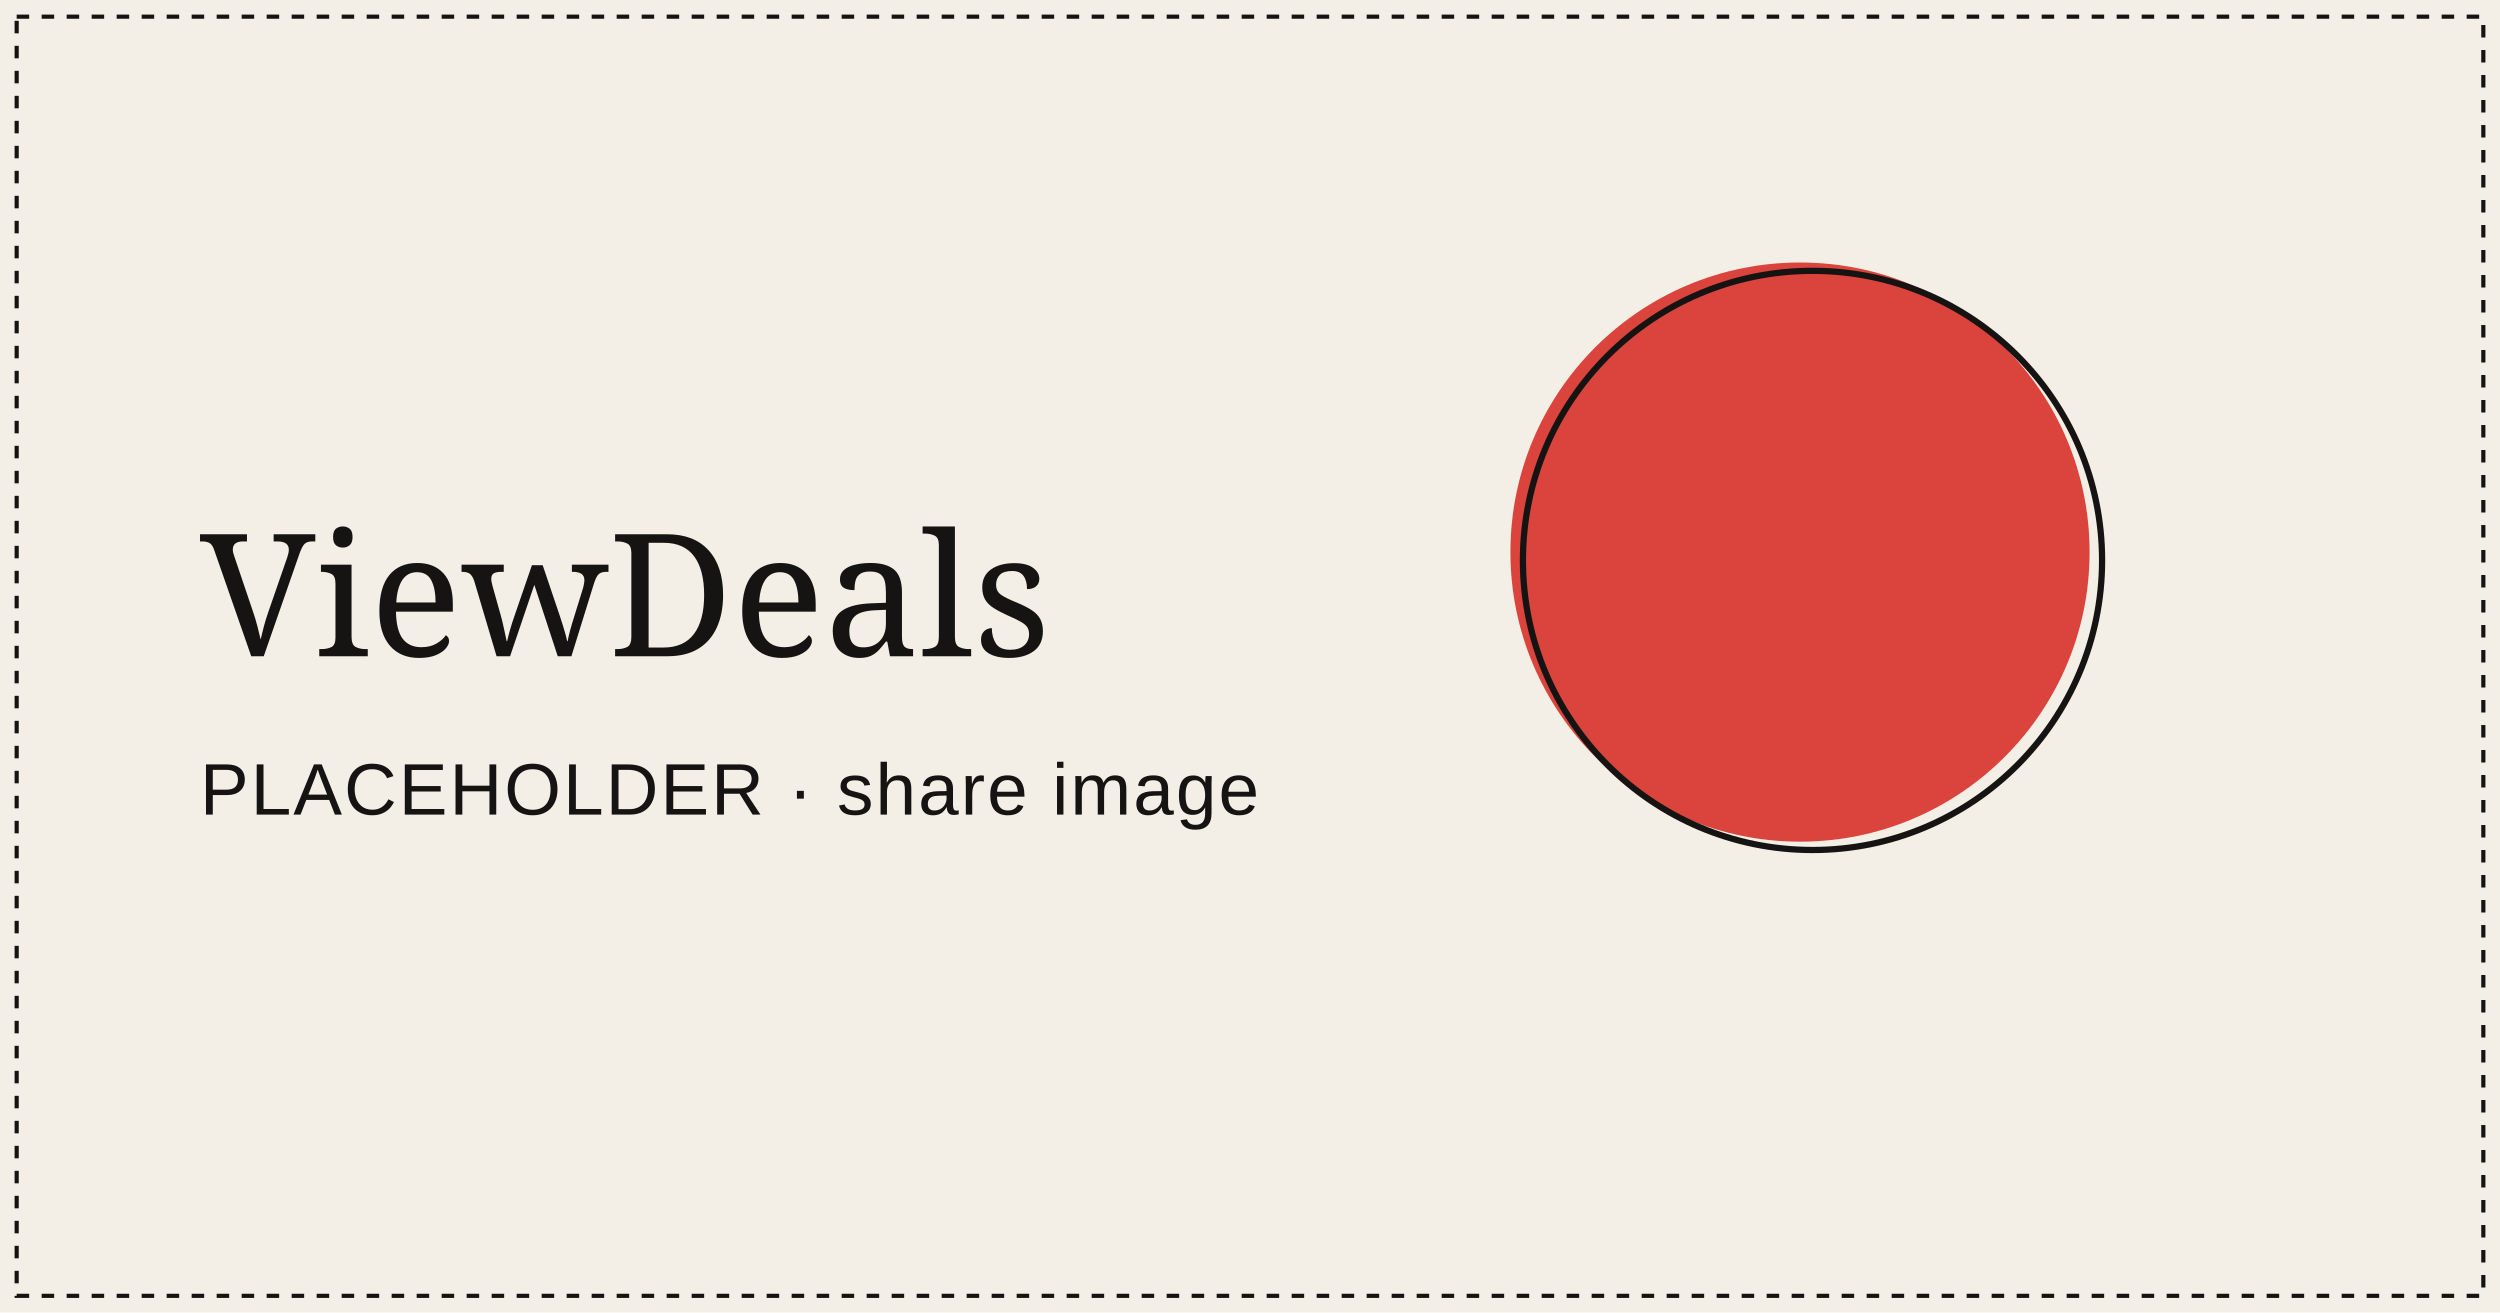
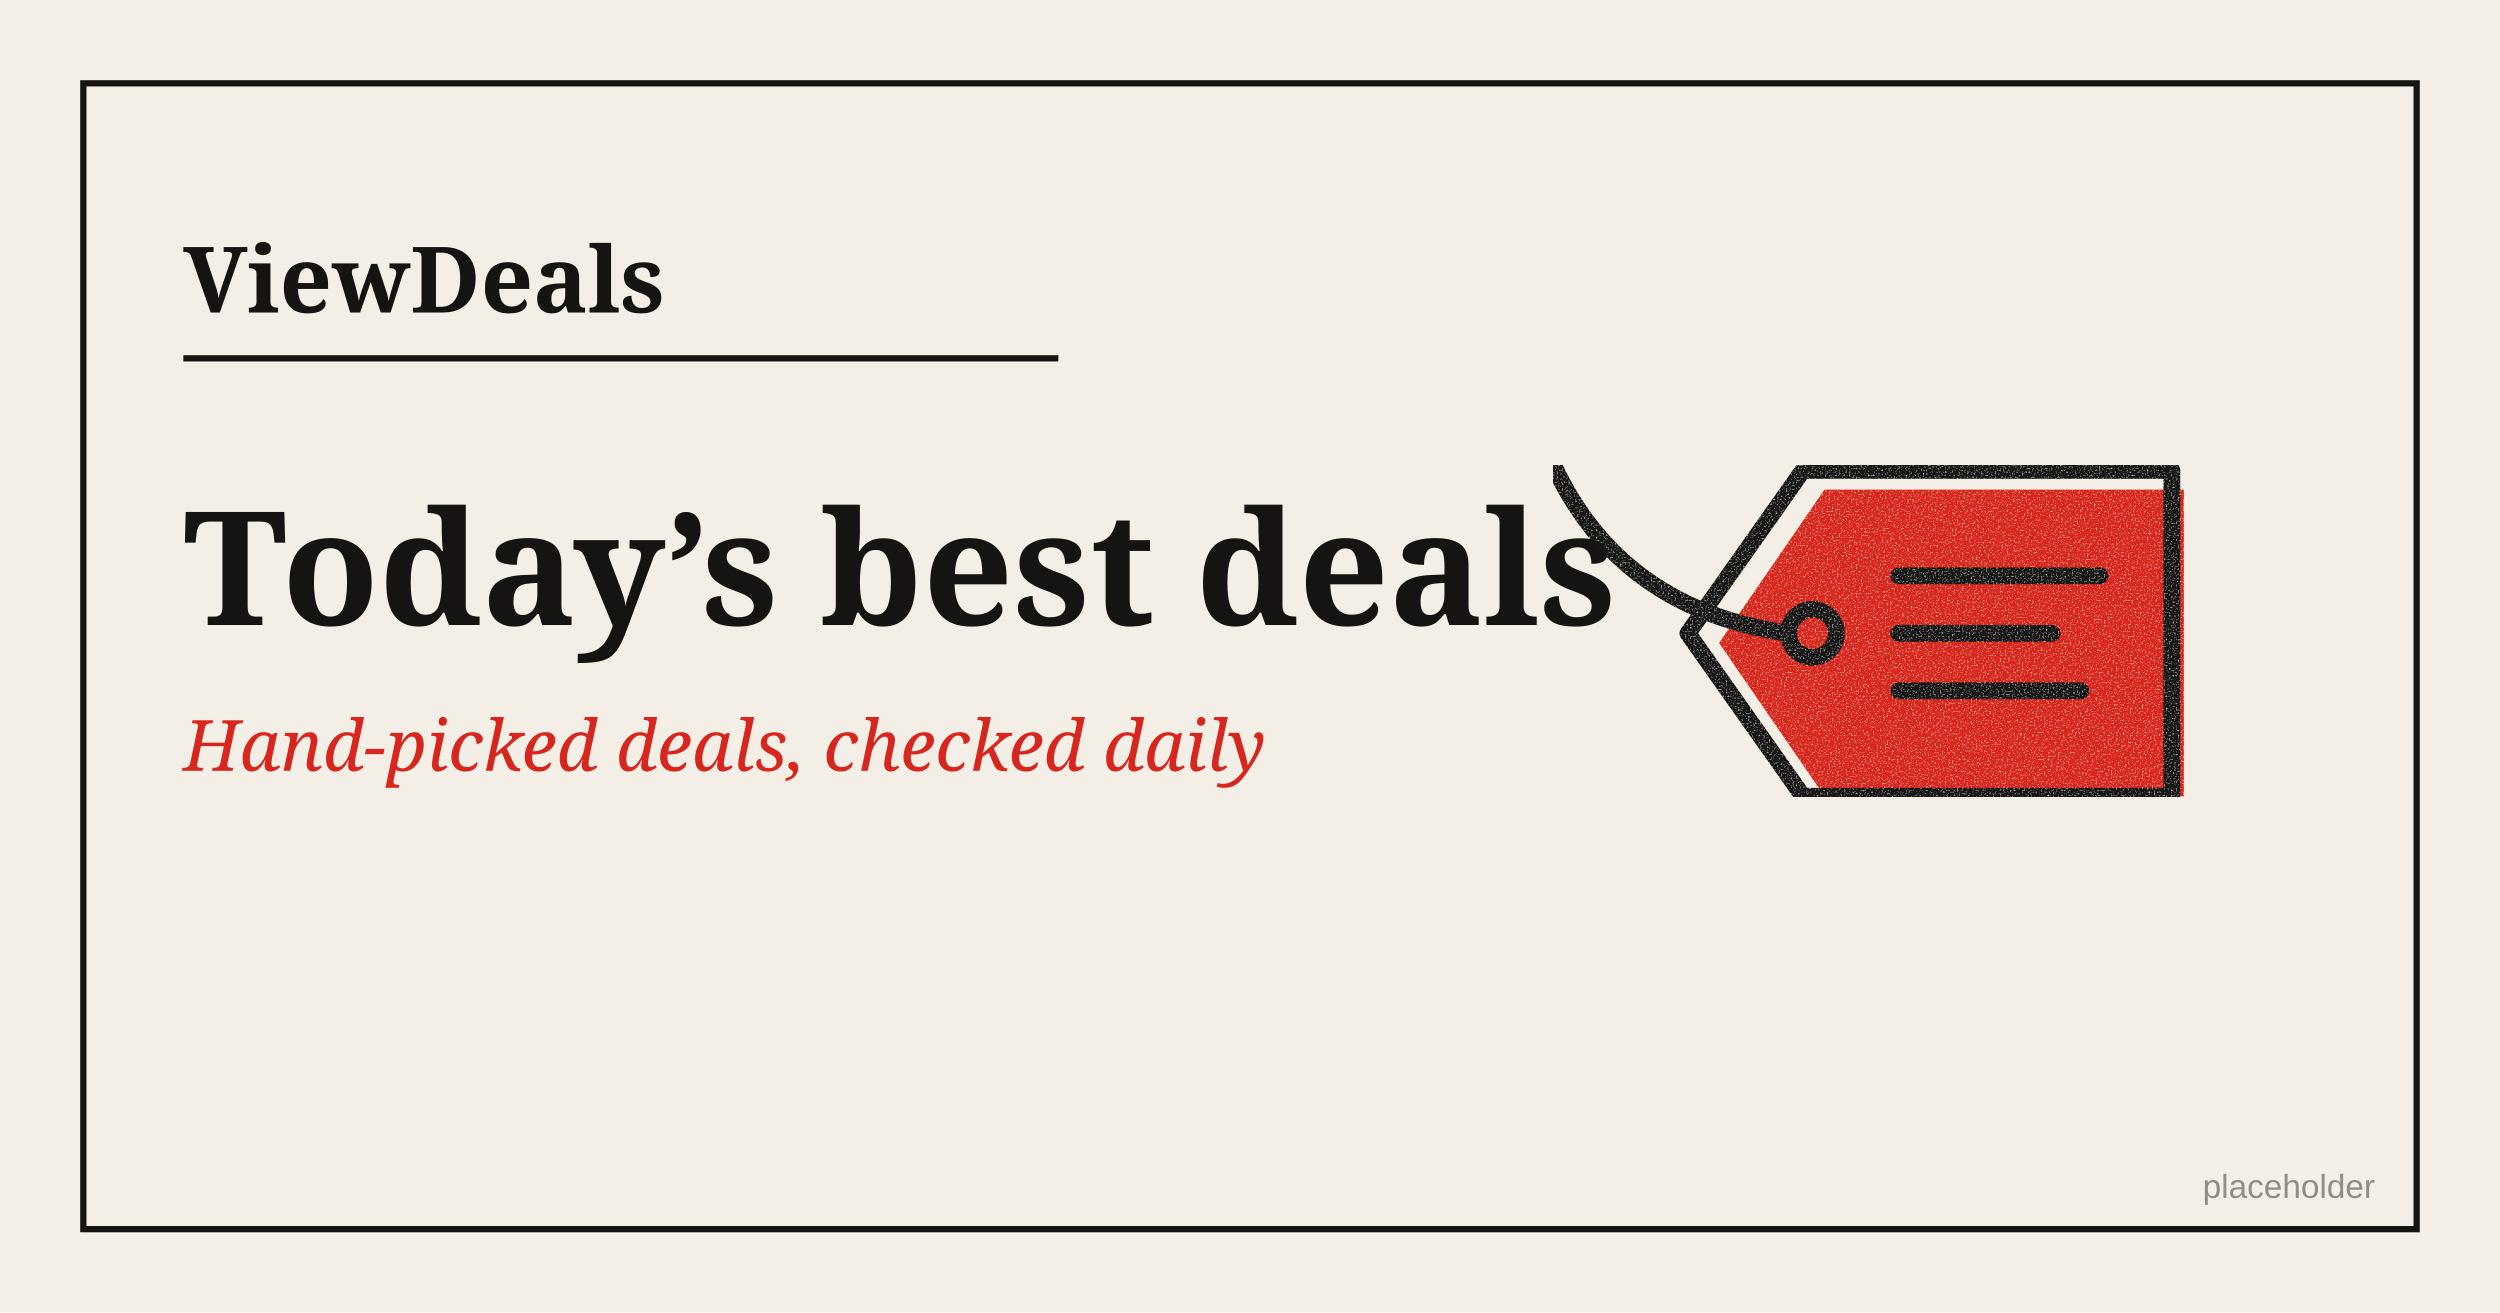
<svg xmlns="http://www.w3.org/2000/svg" width="1200" height="630" viewBox="0 0 1200 630">
+   <defs>
+     <filter id="g" x="0" y="0" width="100%" height="100%">
+       <feTurbulence type="fractalNoise" baseFrequency="1.4" numOctaves="1" seed="99" result="n" />
+       <feColorMatrix in="n" type="matrix" values="0 0 0 0 0 0 0 0 0 0 0 0 0 0 0 0 0 0 -2.4 2.25" result="m" />
+       <feComposite in="SourceGraphic" in2="m" operator="in" />
+     </filter>
+   </defs>
  <rect width="1200" height="630" fill="#F4EFE6" />
-   <rect x="8" y="8" width="1184" height="614" fill="none" stroke="#161412" stroke-width="2" stroke-dasharray="6 6" />
-   <circle cx="864" cy="265" r="139" fill="#D7261E" opacity=".85" />
-   <circle cx="870" cy="269" r="139" fill="none" stroke="#161412" stroke-width="3" />
-   <text x="96" y="315" font-family="Georgia,serif" font-size="82" fill="#161412">ViewDeals</text>
-   <text x="96" y="391" font-family="Arial,sans-serif" font-size="35" fill="#161412" letter-spacing="1">PLACEHOLDER · share image</text>
+   <rect x="40" y="40" width="1120" height="550" fill="none" stroke="#161412" stroke-width="3" />
+   <text x="88" y="150" font-family="Georgia,serif" font-size="44" font-weight="700" fill="#161412">ViewDeals</text>
+   <path d="M88 172 h420" stroke="#161412" stroke-width="3" />
+   <text x="88" y="300" font-family="Georgia,serif" font-size="76" font-weight="700" fill="#161412">Today’s best deals</text>
+   <text x="88" y="370" font-family="Georgia,serif" font-size="34" font-style="italic" fill="#D7261E">Hand-picked deals, checked daily</text>
+   <g transform="translate(640 120) scale(1.15)">
+     <g filter="url(#g)">
+       <g fill="#D7261E" transform="translate(5 4)">
+         <path d="M200 96 h150 v128 h-150 l-44 -64z" />
+       </g>
+       <g fill="none" stroke="#161412" stroke-width="7" stroke-linecap="round" stroke-linejoin="round">
+         <path d="M196 92 h154 v136 h-154 l-48 -68z" />
+         <circle cx="200" cy="160" r="10" />
+         <path d="M190 160 q-70 -10 -98 -70" />
+         <path d="M236 136 h84 M236 160 h64 M236 184 h76" />
+       </g>
+     </g>
+   </g>
+   <text x="1140" y="575" text-anchor="end" font-family="Arial,sans-serif" font-size="16" fill="#161412" opacity=".45">placeholder</text>
</svg>
